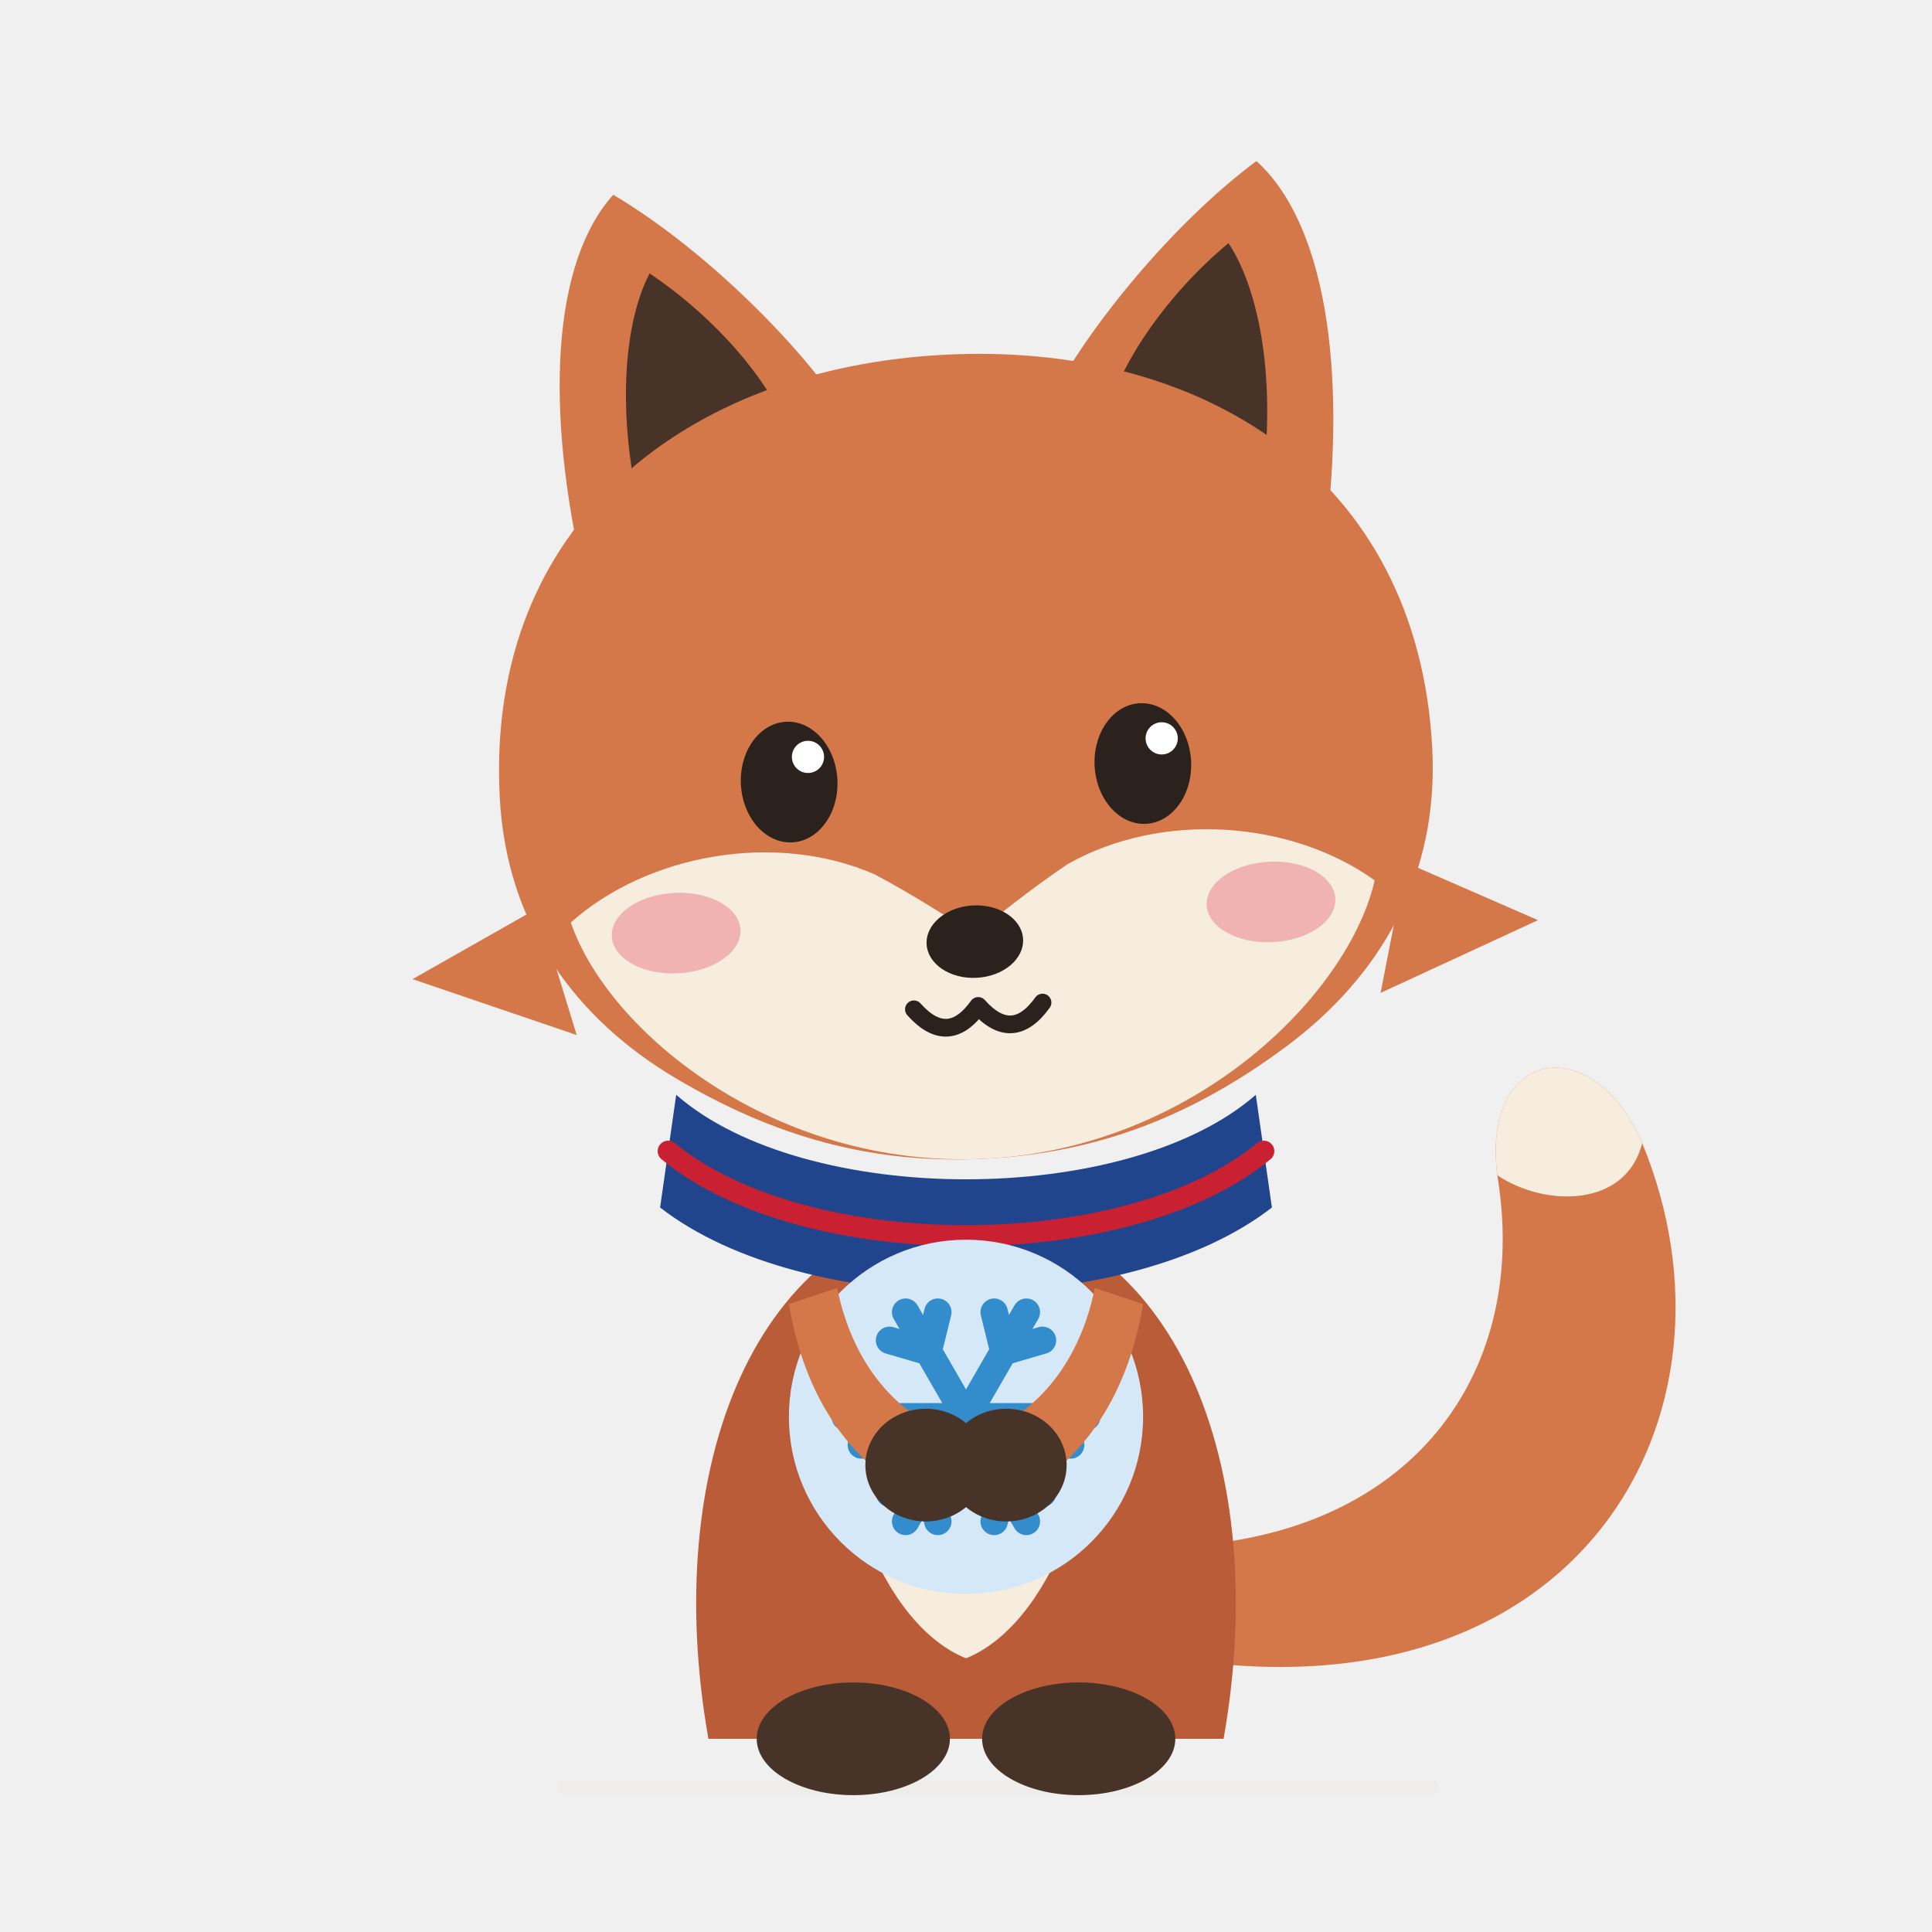
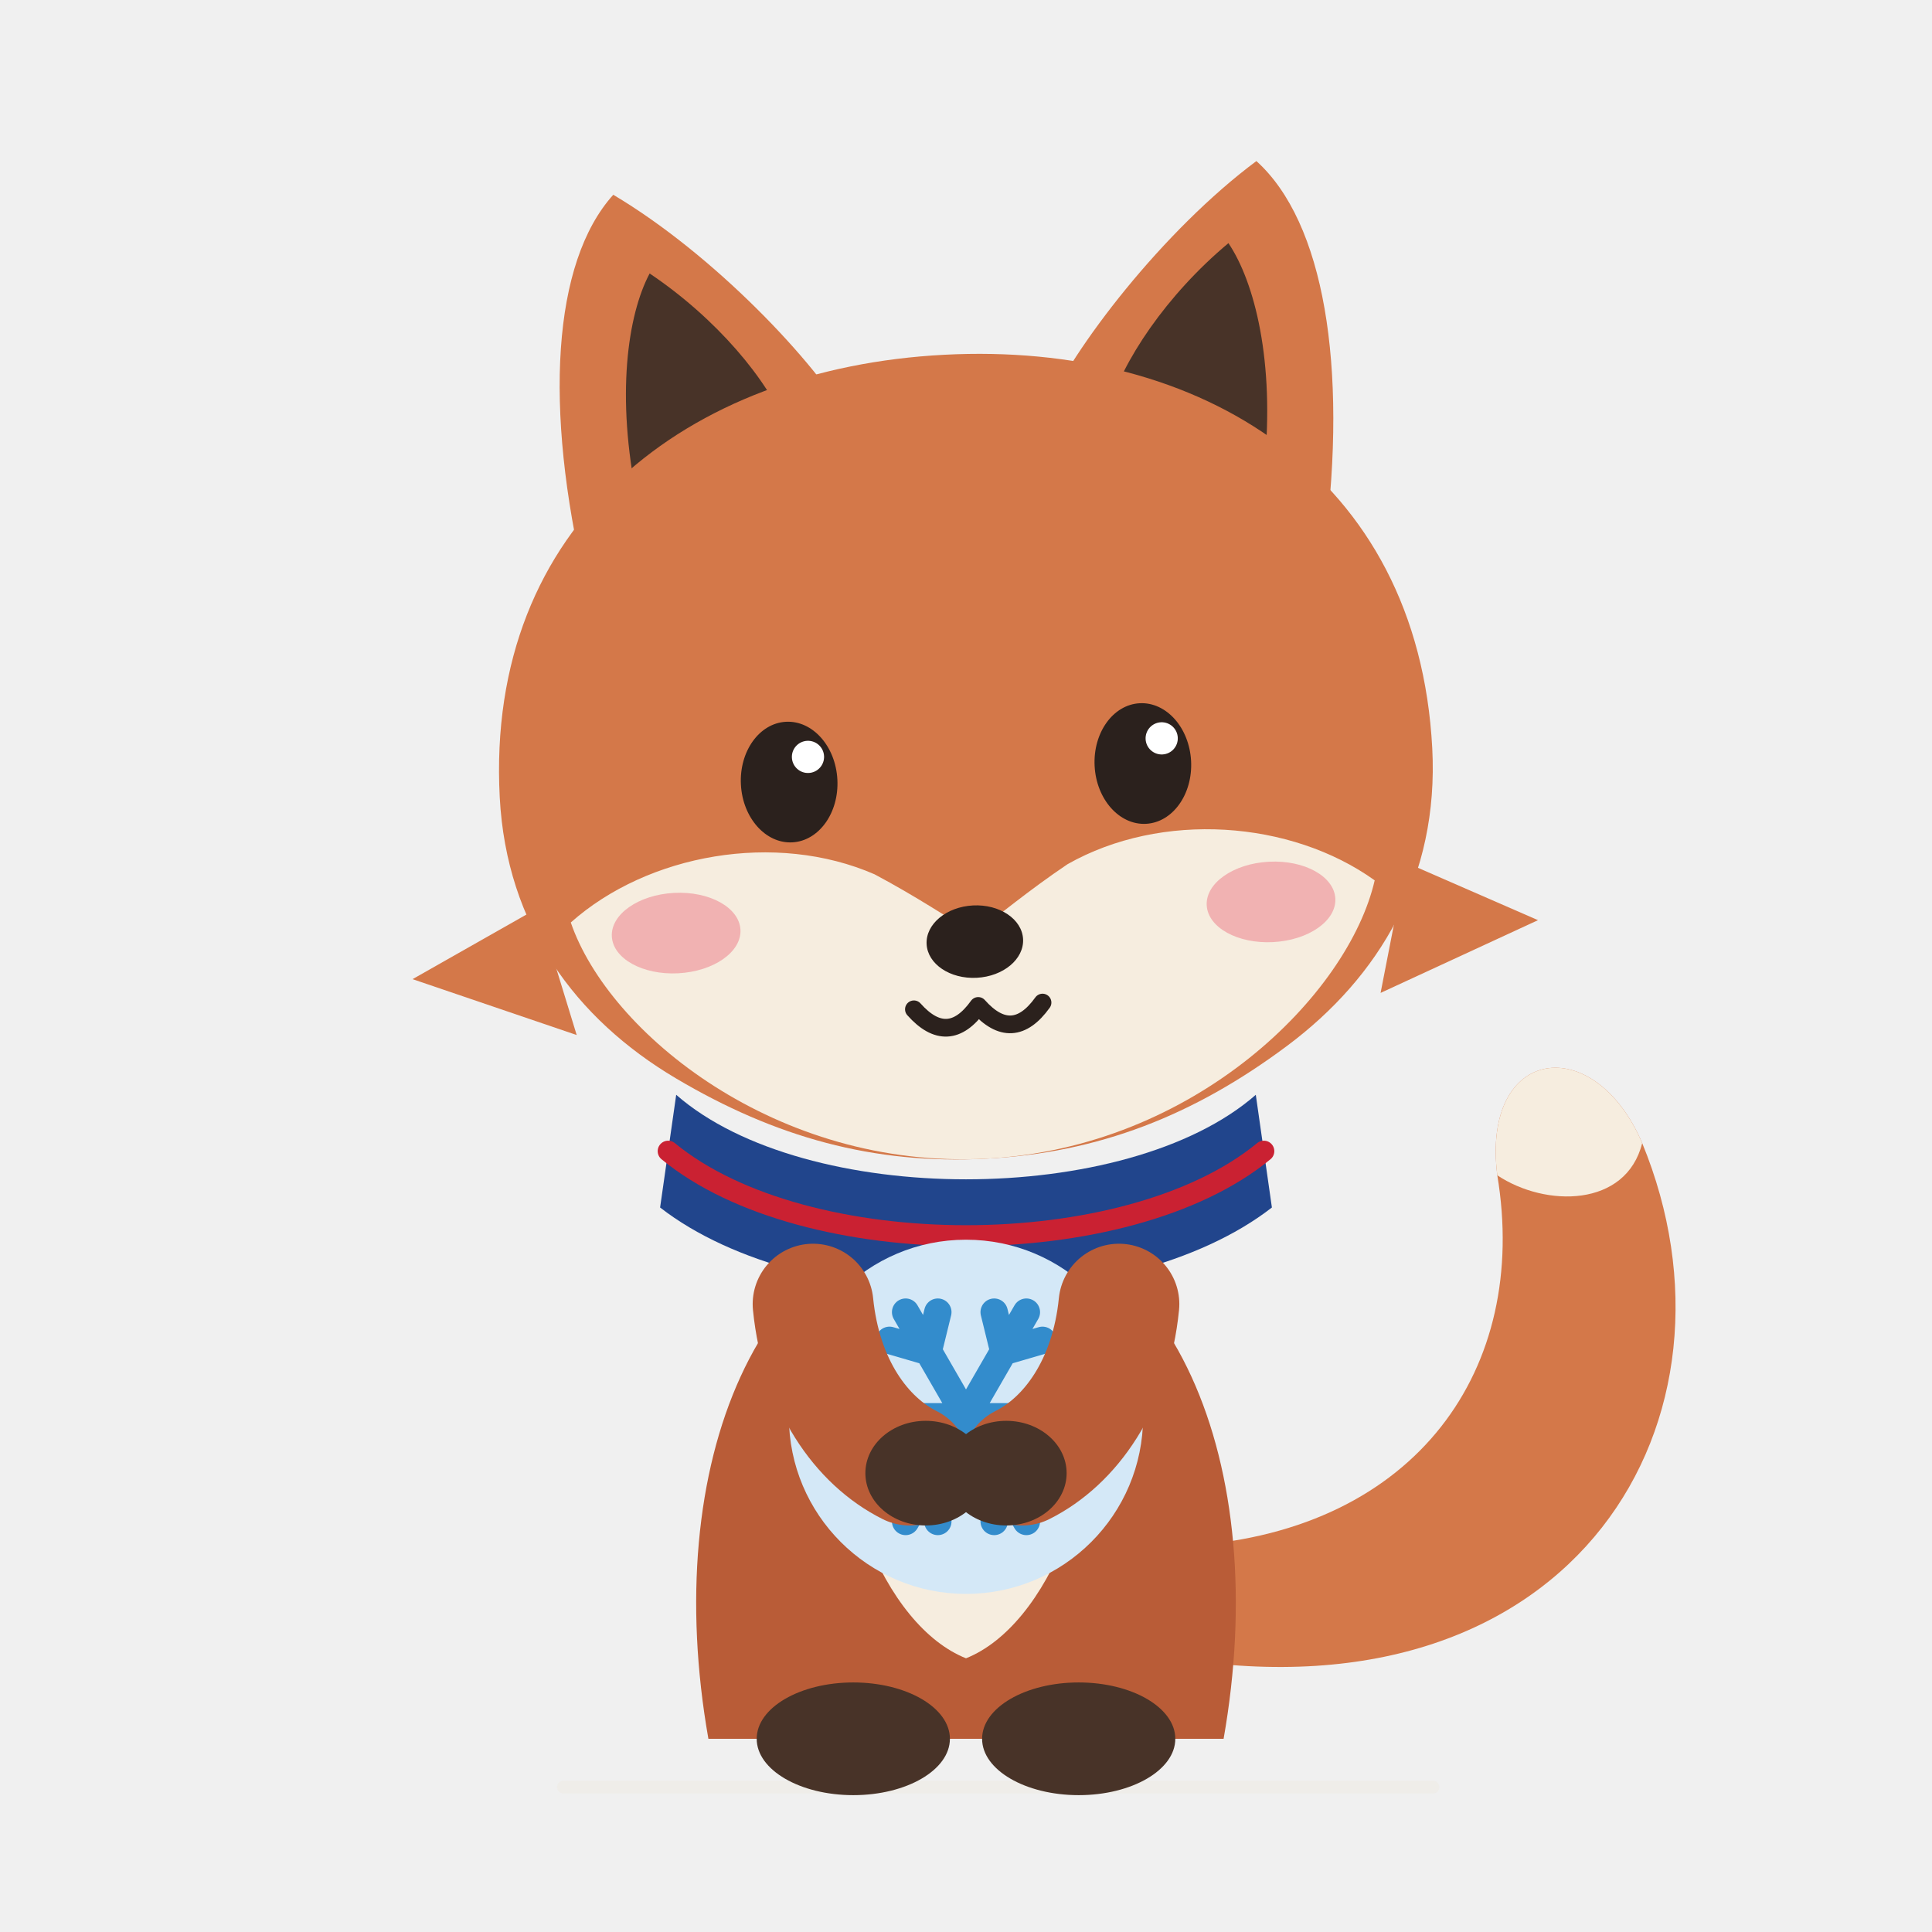
<svg xmlns="http://www.w3.org/2000/svg" viewBox="0 0 240 240">
  <path d="M70 222 H178" stroke="hsl(35 30% 90%)" stroke-width="1.6" stroke-linecap="round" opacity="0.35" />
  <g transform="translate(0 0)">
    <path d="M146 206 C196 214 218 176 204 142 C198 128 184 130 186 146 C190 170 176 190 148 192 Z" fill="hsl(20 62% 56%)" />
    <path d="M204 142 C198 128 184 130 186 146 C192 150 202 150 204 142 Z" fill="hsl(36 55% 92%)" />
    <path d="M88 216 C82 182 94 152 120 150 C146 152 158 182 152 216 Z" fill="hsl(17 54% 47%)" />
    <path d="M104 162 C112 156 128 156 136 162 C138 184 130 202 120 206 C110 202 102 184 104 162 Z" fill="hsl(36 55% 92%)" />
    <path d="M126 156 L138 186 L126 190 L118 158 Z" fill="hsl(220 62% 34%)" />
    <path d="M129 180 L137 178" fill="none" stroke="hsl(354 72% 46%)" stroke-width="2.6" stroke-linecap="round" stroke-linejoin="round" />
    <path d="M94 216a12 7 0 1 0 24 0a12 7 0 1 0 -24 0Z" fill="hsl(20 28% 22%)" />
    <path d="M122 216a12 7 0 1 0 24 0a12 7 0 1 0 -24 0Z" fill="hsl(20 28% 22%)" />
    <g transform="rotate(-3 120 96)">
      <path d="M74 70 C70 48 72 30 80 22 C92 30 104 44 108 52 Z" fill="hsl(20 62% 56%)" />
      <path d="M166 70 C170 48 168 30 160 22 C148 30 136 44 132 52 Z" fill="hsl(20 62% 56%)" />
      <path d="M81 60 C79 47 81 37 84 32 C92 38 98 46 100 52 Z" fill="hsl(20 28% 22%)" />
      <path d="M159 60 C161 47 159 37 156 32 C148 38 142 46 140 52 Z" fill="hsl(20 28% 22%)" />
      <path d="M66 110 L50 118 L70 126 Z" fill="hsl(20 62% 56%)" />
      <path d="M174 110 L190 118 L170 126 Z" fill="hsl(20 62% 56%)" />
      <path d="M62 96 C62 62 88 44 120 44 C152 44 178 62 178 96 C178 112 170 124 158 132 C146 140 134 144 120 144 C106 144 94 140 82 132 C70 124 62 112 62 96 Z" fill="hsl(20 62% 56%)" />
      <path d="M70 112 C80 104 96 102 108 108 C113 111 117 114 120 116 C123 114 127 111 132 108 C144 102 160 104 170 112 C166 126 146 144 120 144 C94 144 74 126 70 112 Z" fill="hsl(36 55% 92%)" />
      <path d="M92 96a6 7.5 0 1 0 12 0a6 7.5 0 1 0 -12 0Z" fill="hsl(20 20% 14%)" />
      <path d="M136 96a6 7.5 0 1 0 12 0a6 7.5 0 1 0 -12 0Z" fill="hsl(20 20% 14%)" />
      <path d="M98.5 93a2 2 0 1 0 4 0a2 2 0 1 0 -4 0Z" fill="#fff" />
      <path d="M142.5 93a2 2 0 1 0 4 0a2 2 0 1 0 -4 0Z" fill="#fff" />
      <path d="M75 114a8 5 0 1 0 16 0a8 5 0 1 0 -16 0Z" fill="hsl(354 75% 72%)" opacity="0.55" />
      <path d="M149 114a8 5 0 1 0 16 0a8 5 0 1 0 -16 0Z" fill="hsl(354 75% 72%)" opacity="0.55" />
      <path d="M114 117a6 4.5 0 1 0 12 0a6 4.5 0 1 0 -12 0Z" fill="hsl(20 20% 14%)" />
      <path d="M112 125 q4 5 8 0 q4 5 8 0" fill="none" stroke="hsl(20 20% 14%)" stroke-width="2.2" stroke-linecap="round" stroke-linejoin="round" />
    </g>
    <path d="M84 136 C100 150 140 150 156 136 L158 150 C140 164 100 164 82 150 Z" fill="hsl(220 62% 34%)" />
    <path d="M83 143 C100 157 140 157 157 143" fill="none" stroke="hsl(354 72% 46%)" stroke-width="2.6" stroke-linecap="round" stroke-linejoin="round" />
    <path d="M98 176a22 22 0 1 0 44 0a22 22 0 1 0 -44 0Z" fill="hsl(205 70% 90%)" />
    <path d="M105.0 176.0L135.0 176.0M112.5 163.0L127.5 189.0M127.5 163.0L112.5 189.0M129.3 176.0L133.0 172.5M129.3 176.0L133.0 179.5M124.7 184.1L129.5 185.5M124.7 184.1L123.5 189.0M115.3 184.1L116.5 189.0M115.3 184.1L110.5 185.5M110.7 176.0L107.0 179.5M110.7 176.0L107.0 172.5M115.3 167.9L110.5 166.5M115.3 167.9L116.5 163.0M124.7 167.9L123.5 163.0M124.7 167.9L129.5 166.5" fill="none" stroke="hsl(205 60% 50%)" stroke-width="3.4" stroke-linecap="round" stroke-linejoin="round" />
    <path d="M117.4 176a2.6 2.6 0 1 0 5.2 0a2.6 2.6 0 1 0 -5.2 0Z" fill="hsl(205 60% 50%)" />
    <g transform="translate(0 0)">
-       <path d="M98 162 C100 174 106 182 114 186 L118 178 C112 176 106 170 104 160 Z" fill="hsl(20 62% 56%)" />
-       <path d="M107.5 182a7.5 7 0 1 0 15 0a7.5 7 0 1 0 -15 0Z" fill="hsl(20 28% 22%)" />
-       <path d="M142 162 C140 174 134 182 126 186 L122 178 C128 176 134 170 136 160 Z" fill="hsl(20 62% 56%)" />
-       <path d="M117.5 182a7.5 7 0 1 0 15 0a7.5 7 0 1 0 -15 0Z" fill="hsl(20 28% 22%)" />
+       <path d="M101 162 C102 172 107 179 113 182" fill="none" stroke="hsl(17 54% 47%)" stroke-width="15" stroke-linecap="round" />
+       <path d="M107.5 183a7.5 6.5 0 1 0 15 0a7.5 6.5 0 1 0 -15 0Z" fill="hsl(20 28% 22%)" />
+       <path d="M139 162 C138 172 133 179 127 182" fill="none" stroke="hsl(17 54% 47%)" stroke-width="15" stroke-linecap="round" />
+       <path d="M117.5 183a7.5 6.5 0 1 0 15 0a7.5 6.5 0 1 0 -15 0Z" fill="hsl(20 28% 22%)" />
    </g>
  </g>
</svg>
